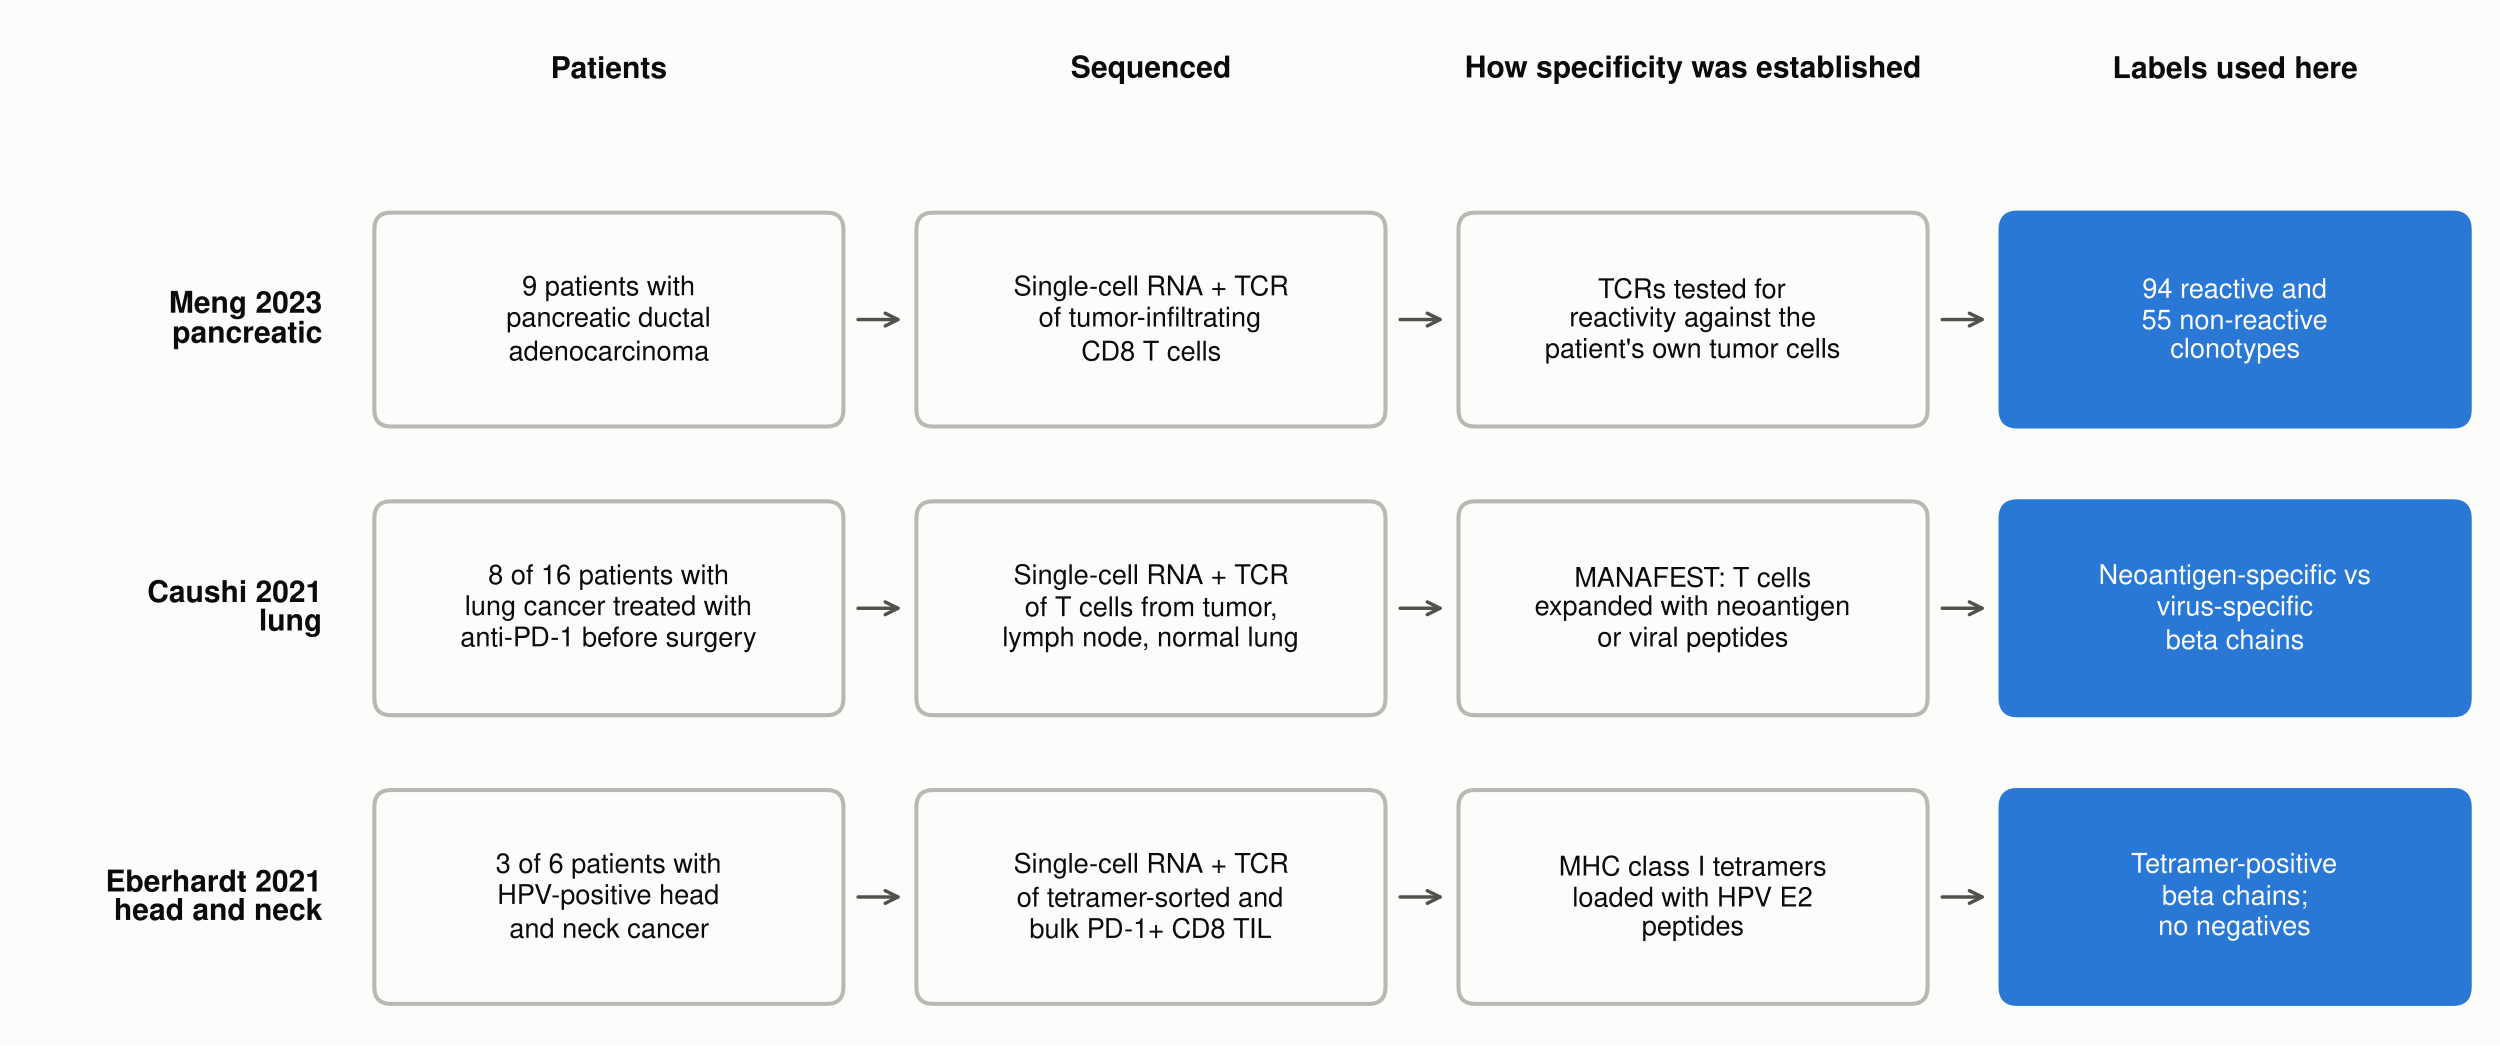
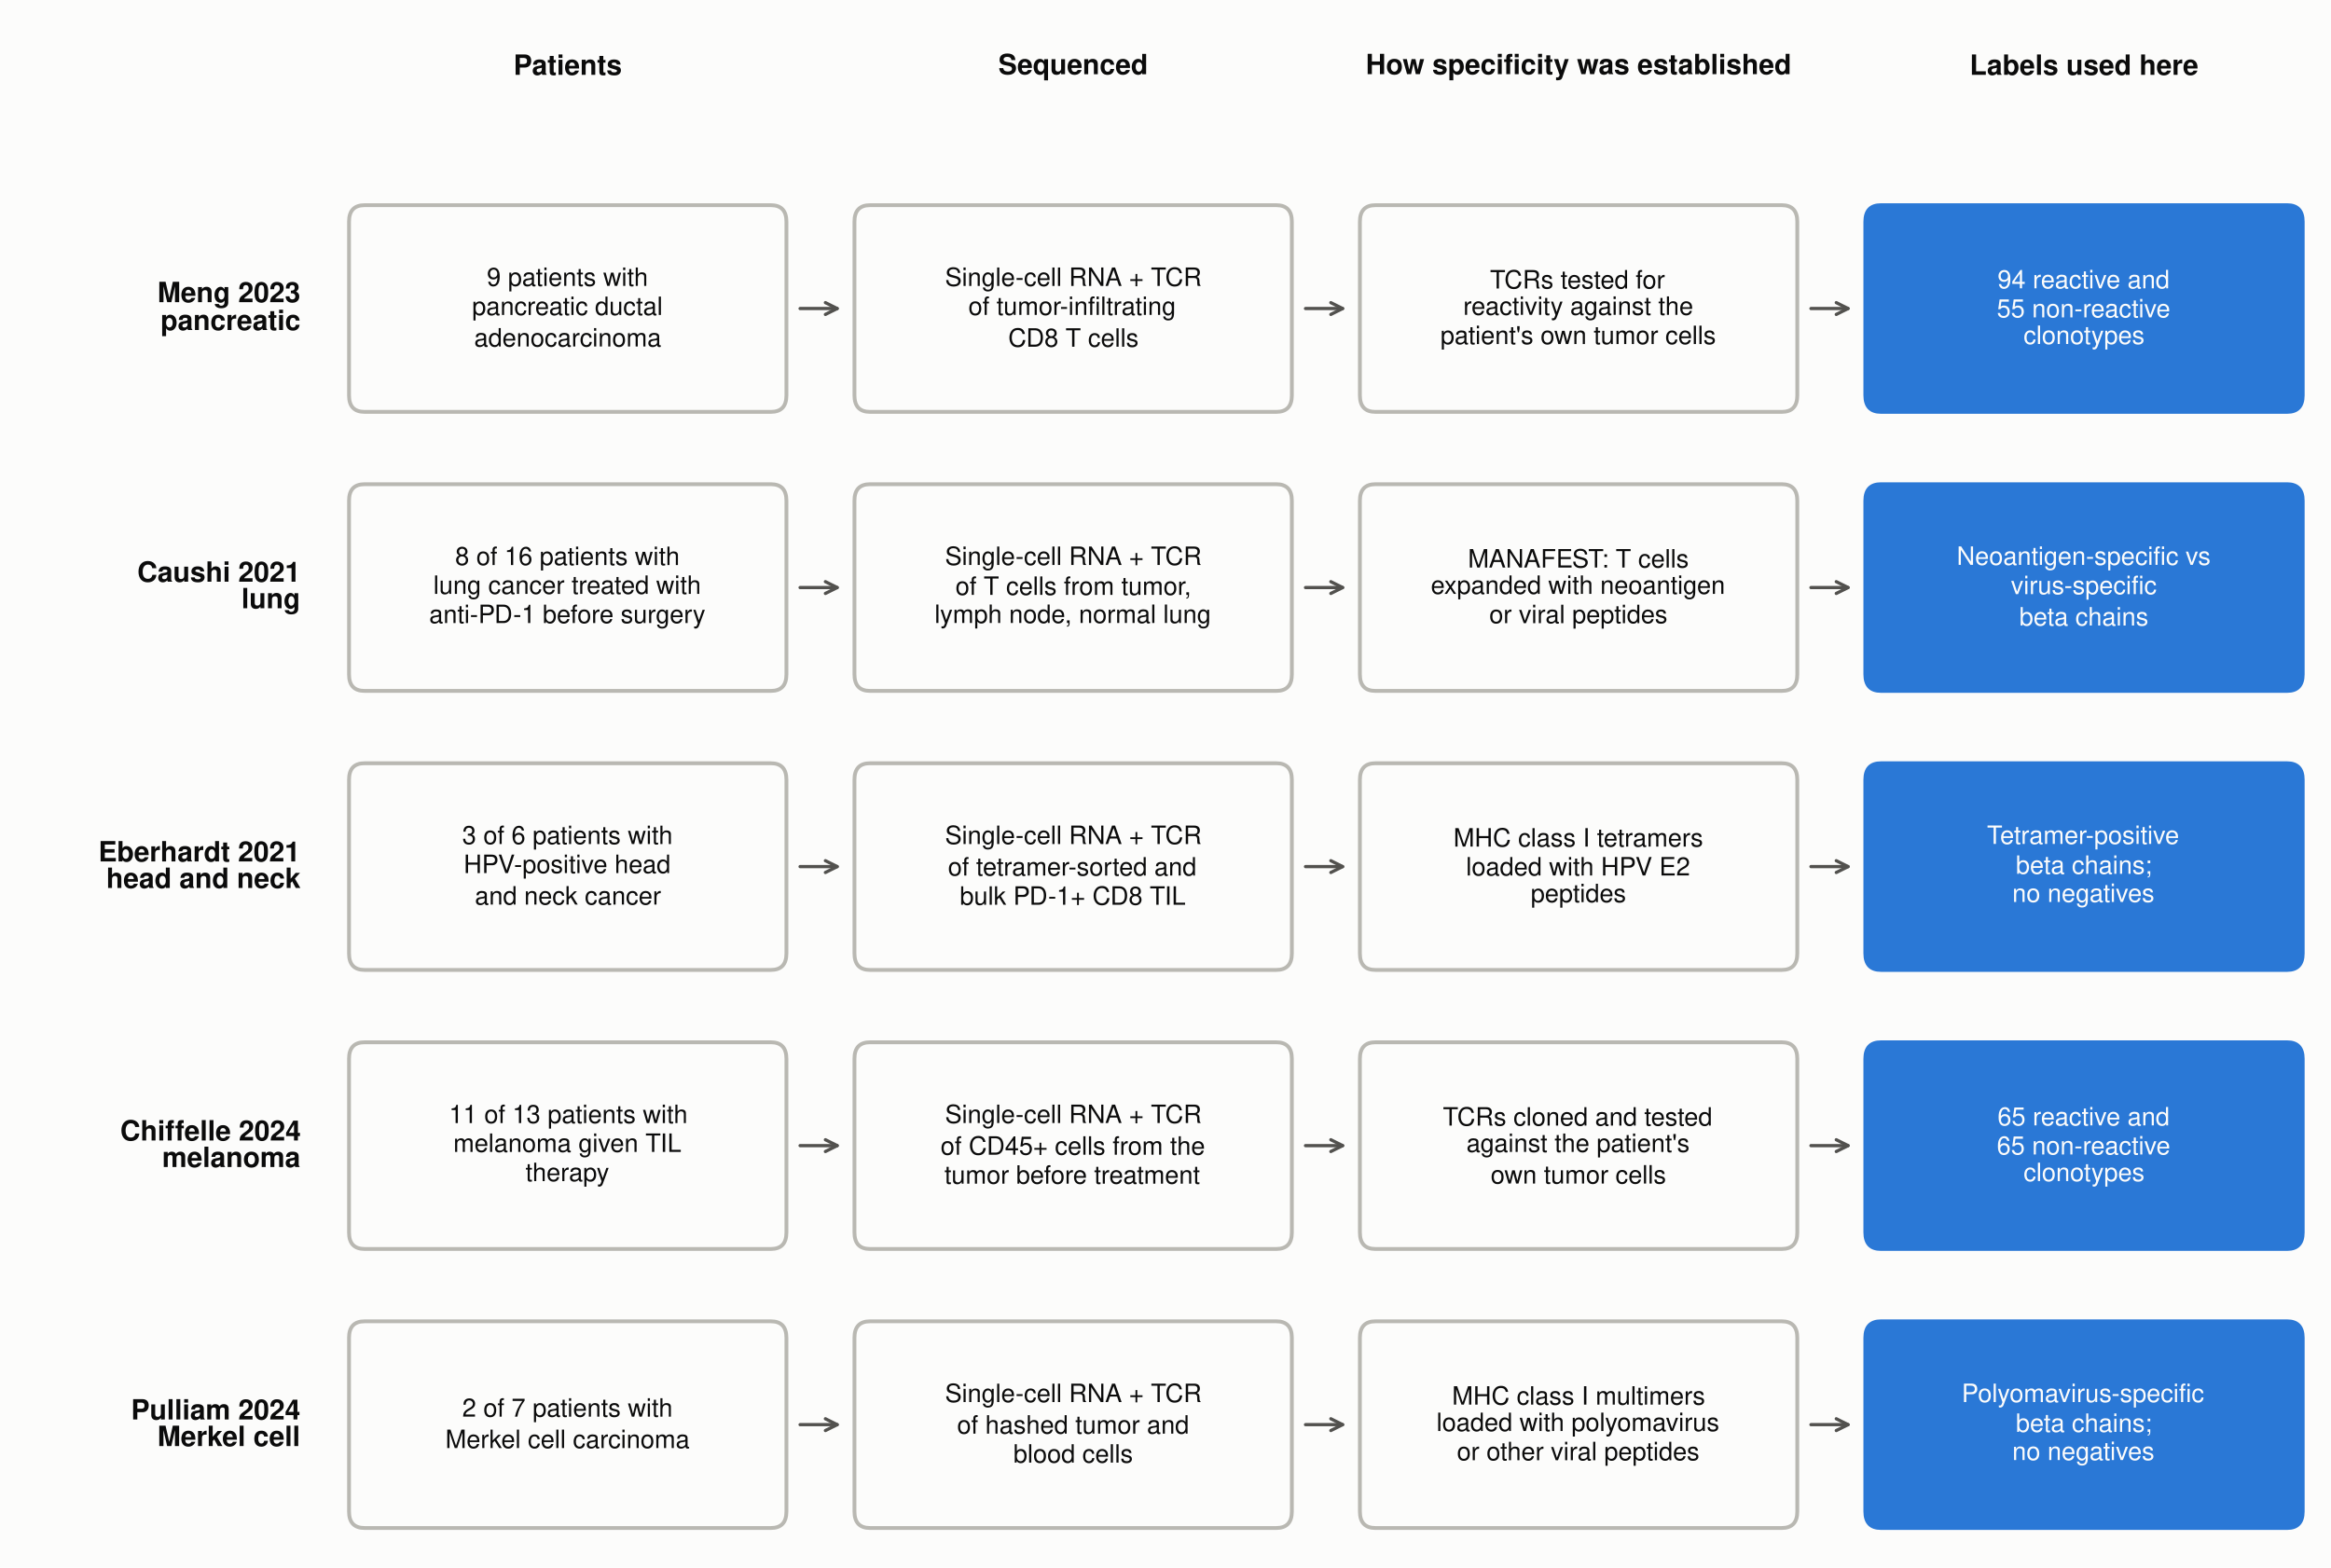
- <svg xmlns="http://www.w3.org/2000/svg" width="792pt" height="331.2pt" viewBox="0 0 792 331.2" version="1.1">
+ <svg xmlns="http://www.w3.org/2000/svg" width="792pt" height="532.8pt" viewBox="0 0 792 532.8" version="1.1">
  <defs>
    <style type="text/css">*{stroke-linejoin: round; stroke-linecap: butt}</style>
  </defs>
  <g id="figure_1">
    <g id="patch_1">
-       <path d="M 0 331.2  L 792 331.2  L 792 0  L 0 0  z " style="fill: #fcfcfb" />
+       <path d="M 0 532.8  L 792 532.8  L 792 0  L 0 0  z " style="fill: #fcfcfb" />
    </g>
    <g id="axes_1">
      <g id="patch_2">
-         <path d="M 123.872 135.113  L 261.918 135.113  Q 267.202 135.113 267.202 129.693  L 267.202 72.783  Q 267.202 67.363 261.918 67.363  L 123.872 67.363  Q 118.588 67.363 118.588 72.783  L 118.588 129.693  Q 118.588 135.113 123.872 135.113  z " clip-path="url(#p9fdfd53360)" style="fill: #fcfcfb; stroke: #b9b8b2; stroke-width: 1.3; stroke-linejoin: miter" />
+         <path d="M 123.872 139.968  L 261.918 139.968  Q 267.202 139.968 267.202 134.349  L 267.202 75.347  Q 267.202 69.728 261.918 69.728  L 123.872 69.728  Q 118.588 69.728 118.588 75.347  L 118.588 134.349  Q 118.588 139.968 123.872 139.968  z " clip-path="url(#p82cf8b8af8)" style="fill: #fcfcfb; stroke: #b9b8b2; stroke-width: 1.3; stroke-linejoin: miter" />
      </g>
      <g id="patch_3">
-         <path d="M 295.603 135.113  L 433.649 135.113  Q 438.933 135.113 438.933 129.693  L 438.933 72.783  Q 438.933 67.363 433.649 67.363  L 295.603 67.363  Q 290.319 67.363 290.319 72.783  L 290.319 129.693  Q 290.319 135.113 295.603 135.113  z " clip-path="url(#p9fdfd53360)" style="fill: #fcfcfb; stroke: #b9b8b2; stroke-width: 1.3; stroke-linejoin: miter" />
+         <path d="M 295.603 139.968  L 433.649 139.968  Q 438.933 139.968 438.933 134.349  L 438.933 75.347  Q 438.933 69.728 433.649 69.728  L 295.603 69.728  Q 290.319 69.728 290.319 75.347  L 290.319 134.349  Q 290.319 139.968 295.603 139.968  z " clip-path="url(#p82cf8b8af8)" style="fill: #fcfcfb; stroke: #b9b8b2; stroke-width: 1.3; stroke-linejoin: miter" />
      </g>
      <g id="patch_4">
-         <path d="M 467.334 135.113  L 605.38 135.113  Q 610.664 135.113 610.664 129.693  L 610.664 72.783  Q 610.664 67.363 605.38 67.363  L 467.334 67.363  Q 462.05 67.363 462.05 72.783  L 462.05 129.693  Q 462.05 135.113 467.334 135.113  z " clip-path="url(#p9fdfd53360)" style="fill: #fcfcfb; stroke: #b9b8b2; stroke-width: 1.3; stroke-linejoin: miter" />
+         <path d="M 467.334 139.968  L 605.38 139.968  Q 610.664 139.968 610.664 134.349  L 610.664 75.347  Q 610.664 69.728 605.38 69.728  L 467.334 69.728  Q 462.05 69.728 462.05 75.347  L 462.05 134.349  Q 462.05 139.968 467.334 139.968  z " clip-path="url(#p82cf8b8af8)" style="fill: #fcfcfb; stroke: #b9b8b2; stroke-width: 1.3; stroke-linejoin: miter" />
      </g>
      <g id="patch_5">
-         <path d="M 639.065 135.113  L 777.111 135.113  Q 782.395 135.113 782.395 129.693  L 782.395 72.783  Q 782.395 67.363 777.111 67.363  L 639.065 67.363  Q 633.781 67.363 633.781 72.783  L 633.781 129.693  Q 633.781 135.113 639.065 135.113  z " clip-path="url(#p9fdfd53360)" style="fill: #2a78d6; stroke: #2a78d6; stroke-width: 1.3; stroke-linejoin: miter" />
+         <path d="M 639.065 139.968  L 777.111 139.968  Q 782.395 139.968 782.395 134.349  L 782.395 75.347  Q 782.395 69.728 777.111 69.728  L 639.065 69.728  Q 633.781 69.728 633.781 75.347  L 633.781 134.349  Q 633.781 139.968 639.065 139.968  z " clip-path="url(#p82cf8b8af8)" style="fill: #2a78d6; stroke: #2a78d6; stroke-width: 1.3; stroke-linejoin: miter" />
      </g>
      <g id="patch_6">
-         <path d="M 123.872 226.575  L 261.918 226.575  Q 267.202 226.575 267.202 221.155  L 267.202 164.245  Q 267.202 158.825 261.918 158.825  L 123.872 158.825  Q 118.588 158.825 118.588 164.245  L 118.588 221.155  Q 118.588 226.575 123.872 226.575  z " clip-path="url(#p9fdfd53360)" style="fill: #fcfcfb; stroke: #b9b8b2; stroke-width: 1.3; stroke-linejoin: miter" />
+         <path d="M 123.872 234.792  L 261.918 234.792  Q 267.202 234.792 267.202 229.173  L 267.202 170.171  Q 267.202 164.552 261.918 164.552  L 123.872 164.552  Q 118.588 164.552 118.588 170.171  L 118.588 229.173  Q 118.588 234.792 123.872 234.792  z " clip-path="url(#p82cf8b8af8)" style="fill: #fcfcfb; stroke: #b9b8b2; stroke-width: 1.3; stroke-linejoin: miter" />
      </g>
      <g id="patch_7">
-         <path d="M 295.603 226.575  L 433.649 226.575  Q 438.933 226.575 438.933 221.155  L 438.933 164.245  Q 438.933 158.825 433.649 158.825  L 295.603 158.825  Q 290.319 158.825 290.319 164.245  L 290.319 221.155  Q 290.319 226.575 295.603 226.575  z " clip-path="url(#p9fdfd53360)" style="fill: #fcfcfb; stroke: #b9b8b2; stroke-width: 1.3; stroke-linejoin: miter" />
+         <path d="M 295.603 234.792  L 433.649 234.792  Q 438.933 234.792 438.933 229.173  L 438.933 170.171  Q 438.933 164.552 433.649 164.552  L 295.603 164.552  Q 290.319 164.552 290.319 170.171  L 290.319 229.173  Q 290.319 234.792 295.603 234.792  z " clip-path="url(#p82cf8b8af8)" style="fill: #fcfcfb; stroke: #b9b8b2; stroke-width: 1.3; stroke-linejoin: miter" />
      </g>
      <g id="patch_8">
-         <path d="M 467.334 226.575  L 605.38 226.575  Q 610.664 226.575 610.664 221.155  L 610.664 164.245  Q 610.664 158.825 605.38 158.825  L 467.334 158.825  Q 462.05 158.825 462.05 164.245  L 462.05 221.155  Q 462.05 226.575 467.334 226.575  z " clip-path="url(#p9fdfd53360)" style="fill: #fcfcfb; stroke: #b9b8b2; stroke-width: 1.3; stroke-linejoin: miter" />
+         <path d="M 467.334 234.792  L 605.38 234.792  Q 610.664 234.792 610.664 229.173  L 610.664 170.171  Q 610.664 164.552 605.38 164.552  L 467.334 164.552  Q 462.05 164.552 462.05 170.171  L 462.05 229.173  Q 462.05 234.792 467.334 234.792  z " clip-path="url(#p82cf8b8af8)" style="fill: #fcfcfb; stroke: #b9b8b2; stroke-width: 1.3; stroke-linejoin: miter" />
      </g>
      <g id="patch_9">
-         <path d="M 639.065 226.575  L 777.111 226.575  Q 782.395 226.575 782.395 221.155  L 782.395 164.245  Q 782.395 158.825 777.111 158.825  L 639.065 158.825  Q 633.781 158.825 633.781 164.245  L 633.781 221.155  Q 633.781 226.575 639.065 226.575  z " clip-path="url(#p9fdfd53360)" style="fill: #2a78d6; stroke: #2a78d6; stroke-width: 1.3; stroke-linejoin: miter" />
+         <path d="M 639.065 234.792  L 777.111 234.792  Q 782.395 234.792 782.395 229.173  L 782.395 170.171  Q 782.395 164.552 777.111 164.552  L 639.065 164.552  Q 633.781 164.552 633.781 170.171  L 633.781 229.173  Q 633.781 234.792 639.065 234.792  z " clip-path="url(#p82cf8b8af8)" style="fill: #2a78d6; stroke: #2a78d6; stroke-width: 1.3; stroke-linejoin: miter" />
      </g>
      <g id="patch_10">
-         <path d="M 123.872 318.037  L 261.918 318.037  Q 267.202 318.037 267.202 312.617  L 267.202 255.707  Q 267.202 250.287 261.918 250.287  L 123.872 250.287  Q 118.588 250.287 118.588 255.707  L 118.588 312.617  Q 118.588 318.037 123.872 318.037  z " clip-path="url(#p9fdfd53360)" style="fill: #fcfcfb; stroke: #b9b8b2; stroke-width: 1.3; stroke-linejoin: miter" />
+         <path d="M 123.872 329.616  L 261.918 329.616  Q 267.202 329.616 267.202 323.997  L 267.202 264.995  Q 267.202 259.376 261.918 259.376  L 123.872 259.376  Q 118.588 259.376 118.588 264.995  L 118.588 323.997  Q 118.588 329.616 123.872 329.616  z " clip-path="url(#p82cf8b8af8)" style="fill: #fcfcfb; stroke: #b9b8b2; stroke-width: 1.3; stroke-linejoin: miter" />
      </g>
      <g id="patch_11">
-         <path d="M 295.603 318.037  L 433.649 318.037  Q 438.933 318.037 438.933 312.617  L 438.933 255.707  Q 438.933 250.287 433.649 250.287  L 295.603 250.287  Q 290.319 250.287 290.319 255.707  L 290.319 312.617  Q 290.319 318.037 295.603 318.037  z " clip-path="url(#p9fdfd53360)" style="fill: #fcfcfb; stroke: #b9b8b2; stroke-width: 1.3; stroke-linejoin: miter" />
+         <path d="M 295.603 329.616  L 433.649 329.616  Q 438.933 329.616 438.933 323.997  L 438.933 264.995  Q 438.933 259.376 433.649 259.376  L 295.603 259.376  Q 290.319 259.376 290.319 264.995  L 290.319 323.997  Q 290.319 329.616 295.603 329.616  z " clip-path="url(#p82cf8b8af8)" style="fill: #fcfcfb; stroke: #b9b8b2; stroke-width: 1.3; stroke-linejoin: miter" />
      </g>
      <g id="patch_12">
-         <path d="M 467.334 318.037  L 605.38 318.037  Q 610.664 318.037 610.664 312.617  L 610.664 255.707  Q 610.664 250.287 605.38 250.287  L 467.334 250.287  Q 462.05 250.287 462.05 255.707  L 462.05 312.617  Q 462.05 318.037 467.334 318.037  z " clip-path="url(#p9fdfd53360)" style="fill: #fcfcfb; stroke: #b9b8b2; stroke-width: 1.3; stroke-linejoin: miter" />
+         <path d="M 467.334 329.616  L 605.38 329.616  Q 610.664 329.616 610.664 323.997  L 610.664 264.995  Q 610.664 259.376 605.38 259.376  L 467.334 259.376  Q 462.05 259.376 462.05 264.995  L 462.05 323.997  Q 462.05 329.616 467.334 329.616  z " clip-path="url(#p82cf8b8af8)" style="fill: #fcfcfb; stroke: #b9b8b2; stroke-width: 1.3; stroke-linejoin: miter" />
      </g>
      <g id="patch_13">
-         <path d="M 639.065 318.037  L 777.111 318.037  Q 782.395 318.037 782.395 312.617  L 782.395 255.707  Q 782.395 250.287 777.111 250.287  L 639.065 250.287  Q 633.781 250.287 633.781 255.707  L 633.781 312.617  Q 633.781 318.037 639.065 318.037  z " clip-path="url(#p9fdfd53360)" style="fill: #2a78d6; stroke: #2a78d6; stroke-width: 1.3; stroke-linejoin: miter" />
+         <path d="M 639.065 329.616  L 777.111 329.616  Q 782.395 329.616 782.395 323.997  L 782.395 264.995  Q 782.395 259.376 777.111 259.376  L 639.065 259.376  Q 633.781 259.376 633.781 264.995  L 633.781 323.997  Q 633.781 329.616 639.065 329.616  z " clip-path="url(#p82cf8b8af8)" style="fill: #2a78d6; stroke: #2a78d6; stroke-width: 1.3; stroke-linejoin: miter" />
+       </g>
+       <g id="patch_14">
+         <path d="M 123.872 424.44  L 261.918 424.44  Q 267.202 424.44 267.202 418.821  L 267.202 359.819  Q 267.202 354.2 261.918 354.2  L 123.872 354.2  Q 118.588 354.2 118.588 359.819  L 118.588 418.821  Q 118.588 424.44 123.872 424.44  z " clip-path="url(#p82cf8b8af8)" style="fill: #fcfcfb; stroke: #b9b8b2; stroke-width: 1.3; stroke-linejoin: miter" />
+       </g>
+       <g id="patch_15">
+         <path d="M 295.603 424.44  L 433.649 424.44  Q 438.933 424.44 438.933 418.821  L 438.933 359.819  Q 438.933 354.2 433.649 354.2  L 295.603 354.2  Q 290.319 354.2 290.319 359.819  L 290.319 418.821  Q 290.319 424.44 295.603 424.44  z " clip-path="url(#p82cf8b8af8)" style="fill: #fcfcfb; stroke: #b9b8b2; stroke-width: 1.3; stroke-linejoin: miter" />
+       </g>
+       <g id="patch_16">
+         <path d="M 467.334 424.44  L 605.38 424.44  Q 610.664 424.44 610.664 418.821  L 610.664 359.819  Q 610.664 354.2 605.38 354.2  L 467.334 354.2  Q 462.05 354.2 462.05 359.819  L 462.05 418.821  Q 462.05 424.44 467.334 424.44  z " clip-path="url(#p82cf8b8af8)" style="fill: #fcfcfb; stroke: #b9b8b2; stroke-width: 1.3; stroke-linejoin: miter" />
+       </g>
+       <g id="patch_17">
+         <path d="M 639.065 424.44  L 777.111 424.44  Q 782.395 424.44 782.395 418.821  L 782.395 359.819  Q 782.395 354.2 777.111 354.2  L 639.065 354.2  Q 633.781 354.2 633.781 359.819  L 633.781 418.821  Q 633.781 424.44 639.065 424.44  z " clip-path="url(#p82cf8b8af8)" style="fill: #2a78d6; stroke: #2a78d6; stroke-width: 1.3; stroke-linejoin: miter" />
+       </g>
+       <g id="patch_18">
+         <path d="M 123.872 519.264  L 261.918 519.264  Q 267.202 519.264 267.202 513.645  L 267.202 454.643  Q 267.202 449.024 261.918 449.024  L 123.872 449.024  Q 118.588 449.024 118.588 454.643  L 118.588 513.645  Q 118.588 519.264 123.872 519.264  z " clip-path="url(#p82cf8b8af8)" style="fill: #fcfcfb; stroke: #b9b8b2; stroke-width: 1.3; stroke-linejoin: miter" />
+       </g>
+       <g id="patch_19">
+         <path d="M 295.603 519.264  L 433.649 519.264  Q 438.933 519.264 438.933 513.645  L 438.933 454.643  Q 438.933 449.024 433.649 449.024  L 295.603 449.024  Q 290.319 449.024 290.319 454.643  L 290.319 513.645  Q 290.319 519.264 295.603 519.264  z " clip-path="url(#p82cf8b8af8)" style="fill: #fcfcfb; stroke: #b9b8b2; stroke-width: 1.3; stroke-linejoin: miter" />
+       </g>
+       <g id="patch_20">
+         <path d="M 467.334 519.264  L 605.38 519.264  Q 610.664 519.264 610.664 513.645  L 610.664 454.643  Q 610.664 449.024 605.38 449.024  L 467.334 449.024  Q 462.05 449.024 462.05 454.643  L 462.05 513.645  Q 462.05 519.264 467.334 519.264  z " clip-path="url(#p82cf8b8af8)" style="fill: #fcfcfb; stroke: #b9b8b2; stroke-width: 1.3; stroke-linejoin: miter" />
+       </g>
+       <g id="patch_21">
+         <path d="M 639.065 519.264  L 777.111 519.264  Q 782.395 519.264 782.395 513.645  L 782.395 454.643  Q 782.395 449.024 777.111 449.024  L 639.065 449.024  Q 633.781 449.024 633.781 454.643  L 633.781 513.645  Q 633.781 519.264 639.065 519.264  z " clip-path="url(#p82cf8b8af8)" style="fill: #2a78d6; stroke: #2a78d6; stroke-width: 1.3; stroke-linejoin: miter" />
      </g>
      <g id="text_1">
-         <text style="font-weight: 700; font-size: 9.5px; font-family: 'Helvetica', 'Arial', 'DejaVu Sans'; text-anchor: middle; fill: #0b0b0b" x="192.895" y="24.726" transform="rotate(-0 192.8951 24.72558)">Patients</text>
+         <text style="font-weight: 700; font-size: 9.5px; font-family: 'Helvetica', 'Arial', 'DejaVu Sans'; text-anchor: middle; fill: #0b0b0b" x="192.895" y="25.423" transform="rotate(-0 192.8951 25.42279)">Patients</text>
      </g>
      <g id="text_2">
-         <text style="font-weight: 700; font-size: 9.5px; font-family: 'Helvetica', 'Arial', 'DejaVu Sans'; text-anchor: middle; fill: #0b0b0b" x="364.626" y="24.531" transform="rotate(-0 364.6261 24.53076)">Sequenced</text>
+         <text style="font-weight: 700; font-size: 9.5px; font-family: 'Helvetica', 'Arial', 'DejaVu Sans'; text-anchor: middle; fill: #0b0b0b" x="364.626" y="25.228" transform="rotate(-0 364.6261 25.22797)">Sequenced</text>
      </g>
      <g id="text_3">
-         <text style="font-weight: 700; font-size: 9.5px; font-family: 'Helvetica', 'Arial', 'DejaVu Sans'; text-anchor: middle; fill: #0b0b0b" x="536.357" y="24.51" transform="rotate(-0 536.3571 24.50998)">How specificity was established</text>
+         <text style="font-weight: 700; font-size: 9.5px; font-family: 'Helvetica', 'Arial', 'DejaVu Sans'; text-anchor: middle; fill: #0b0b0b" x="536.357" y="25.207" transform="rotate(-0 536.3571 25.20719)">How specificity was established</text>
      </g>
      <g id="text_4">
-         <text style="font-weight: 700; font-size: 9.5px; font-family: 'Helvetica', 'Arial', 'DejaVu Sans'; text-anchor: middle; fill: #0b0b0b" x="708.088" y="24.726" transform="rotate(-0 708.088 24.72558)">Labels used here</text>
+         <text style="font-weight: 700; font-size: 9.5px; font-family: 'Helvetica', 'Arial', 'DejaVu Sans'; text-anchor: middle; fill: #0b0b0b" x="708.088" y="25.423" transform="rotate(-0 708.088 25.42279)">Labels used here</text>
      </g>
      <g id="text_5">
-         <text style="font-weight: 700; font-size: 9.5px; font-family: 'Helvetica', 'Arial', 'DejaVu Sans'; fill: #0b0b0b" transform="translate(53.50409 99.06623)">Meng 2023</text>
-         <text style="font-weight: 700; font-size: 9.5px; font-family: 'Helvetica', 'Arial', 'DejaVu Sans'; fill: #0b0b0b" transform="translate(54.55651 108.5434)">pancreatic</text>
+         <text style="font-weight: 700; font-size: 9.5px; font-family: 'Helvetica', 'Arial', 'DejaVu Sans'; fill: #0b0b0b" transform="translate(53.50409 102.6768)">Meng 2023</text>
+         <text style="font-weight: 700; font-size: 9.5px; font-family: 'Helvetica', 'Arial', 'DejaVu Sans'; fill: #0b0b0b" transform="translate(54.55651 112.154)">pancreatic</text>
      </g>
      <g id="text_6">
-         <text style="font-size: 8.6px; font-family: 'Helvetica', 'Arial', 'DejaVu Sans'; fill: #0b0b0b" transform="translate(165.4087 93.54681)">9 patients with</text>
-         <text style="font-size: 8.6px; font-family: 'Helvetica', 'Arial', 'DejaVu Sans'; fill: #0b0b0b" transform="translate(160.3891 103.436)">pancreatic ductal</text>
-         <text style="font-size: 8.6px; font-family: 'Helvetica', 'Arial', 'DejaVu Sans'; fill: #0b0b0b" transform="translate(161.1053 114.1394)">adenocarcinoma</text>
-       </g>
-       <g id="patch_14">
-         <path d="M 271.842 101.238  Q 278.76 101.238 284.449 101.238  " style="fill: none; stroke: #52514e; stroke-width: 1.1; stroke-linecap: round" />
-         <path d="M 280.449 99.238  L 284.449 101.238  L 280.449 103.238  " style="fill: none; stroke: #52514e; stroke-width: 1.1; stroke-linecap: round" />
+         <text style="font-size: 8.6px; font-family: 'Helvetica', 'Arial', 'DejaVu Sans'; fill: #0b0b0b" transform="translate(165.4087 97.15736)">9 patients with</text>
+         <text style="font-size: 8.6px; font-family: 'Helvetica', 'Arial', 'DejaVu Sans'; fill: #0b0b0b" transform="translate(160.3891 107.0465)">pancreatic ductal</text>
+         <text style="font-size: 8.6px; font-family: 'Helvetica', 'Arial', 'DejaVu Sans'; fill: #0b0b0b" transform="translate(161.1053 117.75)">adenocarcinoma</text>
+       </g>
+       <g id="patch_22">
+         <path d="M 271.842 104.848  Q 278.76 104.848 284.449 104.848  " style="fill: none; stroke: #52514e; stroke-width: 1.1; stroke-linecap: round" />
+         <path d="M 280.449 102.848  L 284.449 104.848  L 280.449 106.848  " style="fill: none; stroke: #52514e; stroke-width: 1.1; stroke-linecap: round" />
      </g>
      <g id="text_7">
-         <text style="font-size: 8.6px; font-family: 'Helvetica', 'Arial', 'DejaVu Sans'; fill: #0b0b0b" transform="translate(321.0886 93.56562)">Single-cell RNA + TCR</text>
-         <text style="font-size: 8.6px; font-family: 'Helvetica', 'Arial', 'DejaVu Sans'; fill: #0b0b0b" transform="translate(329.0214 103.4145)">of tumor-infiltrating</text>
-         <text style="font-size: 8.6px; font-family: 'Helvetica', 'Arial', 'DejaVu Sans'; fill: #0b0b0b" transform="translate(342.557 114.2093)">CD8 T cells</text>
-       </g>
-       <g id="patch_15">
-         <path d="M 443.573 101.238  Q 450.491 101.238 456.18 101.238  " style="fill: none; stroke: #52514e; stroke-width: 1.1; stroke-linecap: round" />
-         <path d="M 452.18 99.238  L 456.18 101.238  L 452.18 103.238  " style="fill: none; stroke: #52514e; stroke-width: 1.1; stroke-linecap: round" />
+         <text style="font-size: 8.6px; font-family: 'Helvetica', 'Arial', 'DejaVu Sans'; fill: #0b0b0b" transform="translate(321.0886 97.17618)">Single-cell RNA + TCR</text>
+         <text style="font-size: 8.6px; font-family: 'Helvetica', 'Arial', 'DejaVu Sans'; fill: #0b0b0b" transform="translate(329.0214 107.025)">of tumor-infiltrating</text>
+         <text style="font-size: 8.6px; font-family: 'Helvetica', 'Arial', 'DejaVu Sans'; fill: #0b0b0b" transform="translate(342.557 117.8199)">CD8 T cells</text>
+       </g>
+       <g id="patch_23">
+         <path d="M 443.573 104.848  Q 450.491 104.848 456.18 104.848  " style="fill: none; stroke: #52514e; stroke-width: 1.1; stroke-linecap: round" />
+         <path d="M 452.18 102.848  L 456.18 104.848  L 452.18 106.848  " style="fill: none; stroke: #52514e; stroke-width: 1.1; stroke-linecap: round" />
      </g>
      <g id="text_8">
-         <text style="font-size: 8.6px; font-family: 'Helvetica', 'Arial', 'DejaVu Sans'; fill: #0b0b0b" transform="translate(506.2503 94.431)">TCRs tested for</text>
-         <text style="font-size: 8.6px; font-family: 'Helvetica', 'Arial', 'DejaVu Sans'; fill: #0b0b0b" transform="translate(497.1619 103.3809)">reactivity against the</text>
-         <text style="font-size: 8.6px; font-family: 'Helvetica', 'Arial', 'DejaVu Sans'; fill: #0b0b0b" transform="translate(489.4125 113.3151)">patient's own tumor cells</text>
-       </g>
-       <g id="patch_16">
-         <path d="M 615.304 101.238  Q 622.222 101.238 627.911 101.238  " style="fill: none; stroke: #52514e; stroke-width: 1.1; stroke-linecap: round" />
-         <path d="M 623.911 99.238  L 627.911 101.238  L 623.911 103.238  " style="fill: none; stroke: #52514e; stroke-width: 1.1; stroke-linecap: round" />
+         <text style="font-size: 8.6px; font-family: 'Helvetica', 'Arial', 'DejaVu Sans'; fill: #0b0b0b" transform="translate(506.2503 98.04155)">TCRs tested for</text>
+         <text style="font-size: 8.6px; font-family: 'Helvetica', 'Arial', 'DejaVu Sans'; fill: #0b0b0b" transform="translate(497.1619 106.9914)">reactivity against the</text>
+         <text style="font-size: 8.6px; font-family: 'Helvetica', 'Arial', 'DejaVu Sans'; fill: #0b0b0b" transform="translate(489.4125 116.9256)">patient's own tumor cells</text>
+       </g>
+       <g id="patch_24">
+         <path d="M 615.304 104.848  Q 622.222 104.848 627.911 104.848  " style="fill: none; stroke: #52514e; stroke-width: 1.1; stroke-linecap: round" />
+         <path d="M 623.911 102.848  L 627.911 104.848  L 623.911 106.848  " style="fill: none; stroke: #52514e; stroke-width: 1.1; stroke-linecap: round" />
      </g>
      <g id="text_9">
-         <text style="font-size: 8.6px; font-family: 'Helvetica', 'Arial', 'DejaVu Sans'; fill: #fcfcfb" transform="translate(678.6875 94.35911)">94 reactive and</text>
-         <text style="font-size: 8.6px; font-family: 'Helvetica', 'Arial', 'DejaVu Sans'; fill: #fcfcfb" transform="translate(678.4503 104.2402)">55 non-reactive</text>
-         <text style="font-size: 8.6px; font-family: 'Helvetica', 'Arial', 'DejaVu Sans'; fill: #fcfcfb" transform="translate(687.532 113.2895)">clonotypes</text>
+         <text style="font-size: 8.6px; font-family: 'Helvetica', 'Arial', 'DejaVu Sans'; fill: #fcfcfb" transform="translate(678.6875 97.96966)">94 reactive and</text>
+         <text style="font-size: 8.6px; font-family: 'Helvetica', 'Arial', 'DejaVu Sans'; fill: #fcfcfb" transform="translate(678.4503 107.8508)">55 non-reactive</text>
+         <text style="font-size: 8.6px; font-family: 'Helvetica', 'Arial', 'DejaVu Sans'; fill: #fcfcfb" transform="translate(687.532 116.9001)">clonotypes</text>
      </g>
      <g id="text_10">
-         <text style="font-weight: 700; font-size: 9.5px; font-family: 'Helvetica', 'Arial', 'DejaVu Sans'; fill: #0b0b0b" transform="translate(46.6344 190.7167)">Caushi 2021</text>
-         <text style="font-weight: 700; font-size: 9.5px; font-family: 'Helvetica', 'Arial', 'DejaVu Sans'; fill: #0b0b0b" transform="translate(82.02933 199.739)">lung</text>
+         <text style="font-weight: 700; font-size: 9.5px; font-family: 'Helvetica', 'Arial', 'DejaVu Sans'; fill: #0b0b0b" transform="translate(46.6344 197.6888)">Caushi 2021</text>
+         <text style="font-weight: 700; font-size: 9.5px; font-family: 'Helvetica', 'Arial', 'DejaVu Sans'; fill: #0b0b0b" transform="translate(82.02933 206.7111)">lung</text>
      </g>
      <g id="text_11">
-         <text style="font-size: 8.6px; font-family: 'Helvetica', 'Arial', 'DejaVu Sans'; fill: #0b0b0b" transform="translate(154.6513 185.0428)">8 of 16 patients with</text>
-         <text style="font-size: 8.6px; font-family: 'Helvetica', 'Arial', 'DejaVu Sans'; fill: #0b0b0b" transform="translate(147.2445 194.8432)">lung cancer treated with</text>
-         <text style="font-size: 8.6px; font-family: 'Helvetica', 'Arial', 'DejaVu Sans'; fill: #0b0b0b" transform="translate(145.8168 204.766)">anti-PD-1 before surgery</text>
-       </g>
-       <g id="patch_17">
-         <path d="M 271.842 192.7  Q 278.76 192.7 284.449 192.7  " style="fill: none; stroke: #52514e; stroke-width: 1.1; stroke-linecap: round" />
-         <path d="M 280.449 190.7  L 284.449 192.7  L 280.449 194.7  " style="fill: none; stroke: #52514e; stroke-width: 1.1; stroke-linecap: round" />
+         <text style="font-size: 8.6px; font-family: 'Helvetica', 'Arial', 'DejaVu Sans'; fill: #0b0b0b" transform="translate(154.6513 192.0149)">8 of 16 patients with</text>
+         <text style="font-size: 8.6px; font-family: 'Helvetica', 'Arial', 'DejaVu Sans'; fill: #0b0b0b" transform="translate(147.2445 201.8153)">lung cancer treated with</text>
+         <text style="font-size: 8.6px; font-family: 'Helvetica', 'Arial', 'DejaVu Sans'; fill: #0b0b0b" transform="translate(145.8168 211.7381)">anti-PD-1 before surgery</text>
+       </g>
+       <g id="patch_25">
+         <path d="M 271.842 199.672  Q 278.76 199.672 284.449 199.672  " style="fill: none; stroke: #52514e; stroke-width: 1.1; stroke-linecap: round" />
+         <path d="M 280.449 197.672  L 284.449 199.672  L 280.449 201.672  " style="fill: none; stroke: #52514e; stroke-width: 1.1; stroke-linecap: round" />
      </g>
      <g id="text_12">
-         <text style="font-size: 8.6px; font-family: 'Helvetica', 'Arial', 'DejaVu Sans'; fill: #0b0b0b" transform="translate(321.0886 185.028)">Single-cell RNA + TCR</text>
-         <text style="font-size: 8.6px; font-family: 'Helvetica', 'Arial', 'DejaVu Sans'; fill: #0b0b0b" transform="translate(324.6347 195.1899)">of T cells from tumor,</text>
-         <text style="font-size: 8.6px; font-family: 'Helvetica', 'Arial', 'DejaVu Sans'; fill: #0b0b0b" transform="translate(317.5417 204.7324)">lymph node, normal lung</text>
-       </g>
-       <g id="patch_18">
-         <path d="M 443.573 192.7  Q 450.491 192.7 456.18 192.7  " style="fill: none; stroke: #52514e; stroke-width: 1.1; stroke-linecap: round" />
-         <path d="M 452.18 190.7  L 456.18 192.7  L 452.18 194.7  " style="fill: none; stroke: #52514e; stroke-width: 1.1; stroke-linecap: round" />
+         <text style="font-size: 8.6px; font-family: 'Helvetica', 'Arial', 'DejaVu Sans'; fill: #0b0b0b" transform="translate(321.0886 192.0001)">Single-cell RNA + TCR</text>
+         <text style="font-size: 8.6px; font-family: 'Helvetica', 'Arial', 'DejaVu Sans'; fill: #0b0b0b" transform="translate(324.6347 202.162)">of T cells from tumor,</text>
+         <text style="font-size: 8.6px; font-family: 'Helvetica', 'Arial', 'DejaVu Sans'; fill: #0b0b0b" transform="translate(317.5417 211.7045)">lymph node, normal lung</text>
+       </g>
+       <g id="patch_26">
+         <path d="M 443.573 199.672  Q 450.491 199.672 456.18 199.672  " style="fill: none; stroke: #52514e; stroke-width: 1.1; stroke-linecap: round" />
+         <path d="M 452.18 197.672  L 456.18 199.672  L 452.18 201.672  " style="fill: none; stroke: #52514e; stroke-width: 1.1; stroke-linecap: round" />
      </g>
      <g id="text_13">
-         <text style="font-size: 8.6px; font-family: 'Helvetica', 'Arial', 'DejaVu Sans'; fill: #0b0b0b" transform="translate(498.7589 185.8893)">MANAFEST: T cells</text>
-         <text style="font-size: 8.6px; font-family: 'Helvetica', 'Arial', 'DejaVu Sans'; fill: #0b0b0b" transform="translate(486.1532 194.8432)">expanded with neoantigen</text>
-         <text style="font-size: 8.6px; font-family: 'Helvetica', 'Arial', 'DejaVu Sans'; fill: #0b0b0b" transform="translate(506.0051 204.7875)">or viral peptides</text>
-       </g>
-       <g id="patch_19">
-         <path d="M 615.304 192.7  Q 622.222 192.7 627.911 192.7  " style="fill: none; stroke: #52514e; stroke-width: 1.1; stroke-linecap: round" />
-         <path d="M 623.911 190.7  L 627.911 192.7  L 623.911 194.7  " style="fill: none; stroke: #52514e; stroke-width: 1.1; stroke-linecap: round" />
+         <text style="font-size: 8.6px; font-family: 'Helvetica', 'Arial', 'DejaVu Sans'; fill: #0b0b0b" transform="translate(498.7589 192.8614)">MANAFEST: T cells</text>
+         <text style="font-size: 8.6px; font-family: 'Helvetica', 'Arial', 'DejaVu Sans'; fill: #0b0b0b" transform="translate(486.1532 201.8153)">expanded with neoantigen</text>
+         <text style="font-size: 8.6px; font-family: 'Helvetica', 'Arial', 'DejaVu Sans'; fill: #0b0b0b" transform="translate(506.0051 211.7596)">or viral peptides</text>
+       </g>
+       <g id="patch_27">
+         <path d="M 615.304 199.672  Q 622.222 199.672 627.911 199.672  " style="fill: none; stroke: #52514e; stroke-width: 1.1; stroke-linecap: round" />
+         <path d="M 623.911 197.672  L 627.911 199.672  L 623.911 201.672  " style="fill: none; stroke: #52514e; stroke-width: 1.1; stroke-linecap: round" />
      </g>
      <g id="text_14">
-         <text style="font-size: 8.6px; font-family: 'Helvetica', 'Arial', 'DejaVu Sans'; fill: #fcfcfb" transform="translate(664.83 184.9877)">Neoantigen-specific vs</text>
-         <text style="font-size: 8.6px; font-family: 'Helvetica', 'Arial', 'DejaVu Sans'; fill: #fcfcfb" transform="translate(683.2401 194.9319)">virus-specific</text>
-         <text style="font-size: 8.6px; font-family: 'Helvetica', 'Arial', 'DejaVu Sans'; fill: #fcfcfb" transform="translate(686.0962 205.5978)">beta chains</text>
+         <text style="font-size: 8.6px; font-family: 'Helvetica', 'Arial', 'DejaVu Sans'; fill: #fcfcfb" transform="translate(664.83 191.9598)">Neoantigen-specific vs</text>
+         <text style="font-size: 8.6px; font-family: 'Helvetica', 'Arial', 'DejaVu Sans'; fill: #fcfcfb" transform="translate(683.2401 201.904)">virus-specific</text>
+         <text style="font-size: 8.6px; font-family: 'Helvetica', 'Arial', 'DejaVu Sans'; fill: #fcfcfb" transform="translate(686.0962 212.5699)">beta chains</text>
      </g>
      <g id="text_15">
-         <text style="font-weight: 700; font-size: 9.5px; font-family: 'Helvetica', 'Arial', 'DejaVu Sans'; fill: #0b0b0b" transform="translate(33.43682 282.4066)">Eberhardt 2021</text>
-         <text style="font-weight: 700; font-size: 9.5px; font-family: 'Helvetica', 'Arial', 'DejaVu Sans'; fill: #0b0b0b" transform="translate(36.08792 291.4288)">head and neck</text>
+         <text style="font-weight: 700; font-size: 9.5px; font-family: 'Helvetica', 'Arial', 'DejaVu Sans'; fill: #0b0b0b" transform="translate(33.43682 292.7402)">Eberhardt 2021</text>
+         <text style="font-weight: 700; font-size: 9.5px; font-family: 'Helvetica', 'Arial', 'DejaVu Sans'; fill: #0b0b0b" transform="translate(36.08792 301.7625)">head and neck</text>
      </g>
      <g id="text_16">
-         <text style="font-size: 8.6px; font-family: 'Helvetica', 'Arial', 'DejaVu Sans'; fill: #0b0b0b" transform="translate(157.0425 276.5051)">3 of 6 patients with</text>
-         <text style="font-size: 8.6px; font-family: 'Helvetica', 'Arial', 'DejaVu Sans'; fill: #0b0b0b" transform="translate(157.5182 286.3607)">HPV-positive head</text>
-         <text style="font-size: 8.6px; font-family: 'Helvetica', 'Arial', 'DejaVu Sans'; fill: #0b0b0b" transform="translate(161.3445 297.0662)">and neck cancer</text>
-       </g>
-       <g id="patch_20">
-         <path d="M 271.842 284.162  Q 278.76 284.162 284.449 284.162  " style="fill: none; stroke: #52514e; stroke-width: 1.1; stroke-linecap: round" />
-         <path d="M 280.449 282.162  L 284.449 284.162  L 280.449 286.162  " style="fill: none; stroke: #52514e; stroke-width: 1.1; stroke-linecap: round" />
+         <text style="font-size: 8.6px; font-family: 'Helvetica', 'Arial', 'DejaVu Sans'; fill: #0b0b0b" transform="translate(157.0425 286.8388)">3 of 6 patients with</text>
+         <text style="font-size: 8.6px; font-family: 'Helvetica', 'Arial', 'DejaVu Sans'; fill: #0b0b0b" transform="translate(157.5182 296.6943)">HPV-positive head</text>
+         <text style="font-size: 8.6px; font-family: 'Helvetica', 'Arial', 'DejaVu Sans'; fill: #0b0b0b" transform="translate(161.3445 307.3998)">and neck cancer</text>
+       </g>
+       <g id="patch_28">
+         <path d="M 271.842 294.496  Q 278.76 294.496 284.449 294.496  " style="fill: none; stroke: #52514e; stroke-width: 1.1; stroke-linecap: round" />
+         <path d="M 280.449 292.496  L 284.449 294.496  L 280.449 296.496  " style="fill: none; stroke: #52514e; stroke-width: 1.1; stroke-linecap: round" />
      </g>
      <g id="text_17">
-         <text style="font-size: 8.6px; font-family: 'Helvetica', 'Arial', 'DejaVu Sans'; fill: #0b0b0b" transform="translate(321.0886 276.4904)">Single-cell RNA + TCR</text>
-         <text style="font-size: 8.6px; font-family: 'Helvetica', 'Arial', 'DejaVu Sans'; fill: #0b0b0b" transform="translate(322.0876 287.2046)">of tetramer-sorted and</text>
-         <text style="font-size: 8.6px; font-family: 'Helvetica', 'Arial', 'DejaVu Sans'; fill: #0b0b0b" transform="translate(326.1075 297.134)">bulk PD-1+ CD8 TIL</text>
-       </g>
-       <g id="patch_21">
-         <path d="M 443.573 284.162  Q 450.491 284.162 456.18 284.162  " style="fill: none; stroke: #52514e; stroke-width: 1.1; stroke-linecap: round" />
-         <path d="M 452.18 282.162  L 456.18 284.162  L 452.18 286.162  " style="fill: none; stroke: #52514e; stroke-width: 1.1; stroke-linecap: round" />
+         <text style="font-size: 8.6px; font-family: 'Helvetica', 'Arial', 'DejaVu Sans'; fill: #0b0b0b" transform="translate(321.0886 286.824)">Single-cell RNA + TCR</text>
+         <text style="font-size: 8.6px; font-family: 'Helvetica', 'Arial', 'DejaVu Sans'; fill: #0b0b0b" transform="translate(322.0876 297.5382)">of tetramer-sorted and</text>
+         <text style="font-size: 8.6px; font-family: 'Helvetica', 'Arial', 'DejaVu Sans'; fill: #0b0b0b" transform="translate(326.1075 307.4677)">bulk PD-1+ CD8 TIL</text>
+       </g>
+       <g id="patch_29">
+         <path d="M 443.573 294.496  Q 450.491 294.496 456.18 294.496  " style="fill: none; stroke: #52514e; stroke-width: 1.1; stroke-linecap: round" />
+         <path d="M 452.18 292.496  L 456.18 294.496  L 452.18 296.496  " style="fill: none; stroke: #52514e; stroke-width: 1.1; stroke-linecap: round" />
      </g>
      <g id="text_18">
-         <text style="font-size: 8.6px; font-family: 'Helvetica', 'Arial', 'DejaVu Sans'; fill: #0b0b0b" transform="translate(493.8314 277.3557)">MHC class I tetramers</text>
-         <text style="font-size: 8.6px; font-family: 'Helvetica', 'Arial', 'DejaVu Sans'; fill: #0b0b0b" transform="translate(498.1139 287.175)">loaded with HPV E2</text>
-         <text style="font-size: 8.6px; font-family: 'Helvetica', 'Arial', 'DejaVu Sans'; fill: #0b0b0b" transform="translate(520.101 296.2499)">peptides</text>
-       </g>
-       <g id="patch_22">
-         <path d="M 615.304 284.162  Q 622.222 284.162 627.911 284.162  " style="fill: none; stroke: #52514e; stroke-width: 1.1; stroke-linecap: round" />
-         <path d="M 623.911 282.162  L 627.911 284.162  L 623.911 286.162  " style="fill: none; stroke: #52514e; stroke-width: 1.1; stroke-linecap: round" />
+         <text style="font-size: 8.6px; font-family: 'Helvetica', 'Arial', 'DejaVu Sans'; fill: #0b0b0b" transform="translate(493.8314 287.6894)">MHC class I tetramers</text>
+         <text style="font-size: 8.6px; font-family: 'Helvetica', 'Arial', 'DejaVu Sans'; fill: #0b0b0b" transform="translate(498.1139 297.5087)">loaded with HPV E2</text>
+         <text style="font-size: 8.6px; font-family: 'Helvetica', 'Arial', 'DejaVu Sans'; fill: #0b0b0b" transform="translate(520.101 306.5835)">peptides</text>
+       </g>
+       <g id="patch_30">
+         <path d="M 615.304 294.496  Q 622.222 294.496 627.911 294.496  " style="fill: none; stroke: #52514e; stroke-width: 1.1; stroke-linecap: round" />
+         <path d="M 623.911 292.496  L 627.911 294.496  L 623.911 296.496  " style="fill: none; stroke: #52514e; stroke-width: 1.1; stroke-linecap: round" />
      </g>
      <g id="text_19">
-         <text style="font-size: 8.6px; font-family: 'Helvetica', 'Arial', 'DejaVu Sans'; fill: #fcfcfb" transform="translate(675.1138 276.4615)">Tetramer-positive</text>
-         <text style="font-size: 8.6px; font-family: 'Helvetica', 'Arial', 'DejaVu Sans'; fill: #fcfcfb" transform="translate(684.9016 286.6187)">beta chains;</text>
-         <text style="font-size: 8.6px; font-family: 'Helvetica', 'Arial', 'DejaVu Sans'; fill: #fcfcfb" transform="translate(683.705 296.1847)">no negatives</text>
+         <text style="font-size: 8.6px; font-family: 'Helvetica', 'Arial', 'DejaVu Sans'; fill: #fcfcfb" transform="translate(675.1138 286.7951)">Tetramer-positive</text>
+         <text style="font-size: 8.6px; font-family: 'Helvetica', 'Arial', 'DejaVu Sans'; fill: #fcfcfb" transform="translate(684.9016 296.9523)">beta chains;</text>
+         <text style="font-size: 8.6px; font-family: 'Helvetica', 'Arial', 'DejaVu Sans'; fill: #fcfcfb" transform="translate(683.705 306.5183)">no negatives</text>
+       </g>
+       <g id="text_20">
+         <text style="font-weight: 700; font-size: 9.5px; font-family: 'Helvetica', 'Arial', 'DejaVu Sans'; fill: #0b0b0b" transform="translate(40.83198 387.5642)">Chiffelle 2024</text>
+         <text style="font-weight: 700; font-size: 9.5px; font-family: 'Helvetica', 'Arial', 'DejaVu Sans'; fill: #0b0b0b" transform="translate(55.08792 396.5864)">melanoma</text>
+       </g>
+       <g id="text_21">
+         <text style="font-size: 8.6px; font-family: 'Helvetica', 'Arial', 'DejaVu Sans'; fill: #0b0b0b" transform="translate(152.5772 381.6627)">11 of 13 patients with</text>
+         <text style="font-size: 8.6px; font-family: 'Helvetica', 'Arial', 'DejaVu Sans'; fill: #0b0b0b" transform="translate(154.015 391.4531)">melanoma given TIL</text>
+         <text style="font-size: 8.6px; font-family: 'Helvetica', 'Arial', 'DejaVu Sans'; fill: #0b0b0b" transform="translate(178.5539 401.3819)">therapy</text>
+       </g>
+       <g id="patch_31">
+         <path d="M 271.842 389.32  Q 278.76 389.32 284.449 389.32  " style="fill: none; stroke: #52514e; stroke-width: 1.1; stroke-linecap: round" />
+         <path d="M 280.449 387.32  L 284.449 389.32  L 280.449 391.32  " style="fill: none; stroke: #52514e; stroke-width: 1.1; stroke-linecap: round" />
+       </g>
+       <g id="text_22">
+         <text style="font-size: 8.6px; font-family: 'Helvetica', 'Arial', 'DejaVu Sans'; fill: #0b0b0b" transform="translate(321.0886 381.6479)">Single-cell RNA + TCR</text>
+         <text style="font-size: 8.6px; font-family: 'Helvetica', 'Arial', 'DejaVu Sans'; fill: #0b0b0b" transform="translate(319.5789 392.4025)">of CD45+ cells from the</text>
+         <text style="font-size: 8.6px; font-family: 'Helvetica', 'Arial', 'DejaVu Sans'; fill: #0b0b0b" transform="translate(320.8931 402.2553)">tumor before treatment</text>
+       </g>
+       <g id="patch_32">
+         <path d="M 443.573 389.32  Q 450.491 389.32 456.18 389.32  " style="fill: none; stroke: #52514e; stroke-width: 1.1; stroke-linecap: round" />
+         <path d="M 452.18 387.32  L 456.18 389.32  L 452.18 391.32  " style="fill: none; stroke: #52514e; stroke-width: 1.1; stroke-linecap: round" />
+       </g>
+       <g id="text_23">
+         <text style="font-size: 8.6px; font-family: 'Helvetica', 'Arial', 'DejaVu Sans'; fill: #0b0b0b" transform="translate(490.2295 382.5133)">TCRs cloned and tested</text>
+         <text style="font-size: 8.6px; font-family: 'Helvetica', 'Arial', 'DejaVu Sans'; fill: #0b0b0b" transform="translate(498.2456 391.4632)">against the patient's</text>
+         <text style="font-size: 8.6px; font-family: 'Helvetica', 'Arial', 'DejaVu Sans'; fill: #0b0b0b" transform="translate(506.4875 402.2076)">own tumor cells</text>
+       </g>
+       <g id="patch_33">
+         <path d="M 615.304 389.32  Q 622.222 389.32 627.911 389.32  " style="fill: none; stroke: #52514e; stroke-width: 1.1; stroke-linecap: round" />
+         <path d="M 623.911 387.32  L 627.911 389.32  L 623.911 391.32  " style="fill: none; stroke: #52514e; stroke-width: 1.1; stroke-linecap: round" />
+       </g>
+       <g id="text_24">
+         <text style="font-size: 8.6px; font-family: 'Helvetica', 'Arial', 'DejaVu Sans'; fill: #fcfcfb" transform="translate(678.6875 382.4454)">65 reactive and</text>
+         <text style="font-size: 8.6px; font-family: 'Helvetica', 'Arial', 'DejaVu Sans'; fill: #fcfcfb" transform="translate(678.4503 392.3225)">65 non-reactive</text>
+         <text style="font-size: 8.6px; font-family: 'Helvetica', 'Arial', 'DejaVu Sans'; fill: #fcfcfb" transform="translate(687.532 401.3718)">clonotypes</text>
+       </g>
+       <g id="text_25">
+         <text style="font-weight: 700; font-size: 9.5px; font-family: 'Helvetica', 'Arial', 'DejaVu Sans'; fill: #0b0b0b" transform="translate(44.51769 482.3881)">Pulliam 2024</text>
+         <text style="font-weight: 700; font-size: 9.5px; font-family: 'Helvetica', 'Arial', 'DejaVu Sans'; fill: #0b0b0b" transform="translate(53.4937 491.4103)">Merkel cell</text>
+       </g>
+       <g id="text_26">
+         <text style="font-size: 8.6px; font-family: 'Helvetica', 'Arial', 'DejaVu Sans'; fill: #0b0b0b" transform="translate(157.0425 481.4312)">2 of 7 patients with</text>
+         <text style="font-size: 8.6px; font-family: 'Helvetica', 'Arial', 'DejaVu Sans'; fill: #0b0b0b" transform="translate(151.3188 492.091)">Merkel cell carcinoma</text>
+       </g>
+       <g id="patch_34">
+         <path d="M 271.842 484.144  Q 278.76 484.144 284.449 484.144  " style="fill: none; stroke: #52514e; stroke-width: 1.1; stroke-linecap: round" />
+         <path d="M 280.449 482.144  L 284.449 484.144  L 280.449 486.144  " style="fill: none; stroke: #52514e; stroke-width: 1.1; stroke-linecap: round" />
+       </g>
+       <g id="text_27">
+         <text style="font-size: 8.6px; font-family: 'Helvetica', 'Arial', 'DejaVu Sans'; fill: #0b0b0b" transform="translate(321.0886 476.4718)">Single-cell RNA + TCR</text>
+         <text style="font-size: 8.6px; font-family: 'Helvetica', 'Arial', 'DejaVu Sans'; fill: #0b0b0b" transform="translate(325.1863 487.1861)">of hashed tumor and</text>
+         <text style="font-size: 8.6px; font-family: 'Helvetica', 'Arial', 'DejaVu Sans'; fill: #0b0b0b" transform="translate(344.3092 497.0416)">blood cells</text>
+       </g>
+       <g id="patch_35">
+         <path d="M 443.573 484.144  Q 450.491 484.144 456.18 484.144  " style="fill: none; stroke: #52514e; stroke-width: 1.1; stroke-linecap: round" />
+         <path d="M 452.18 482.144  L 456.18 484.144  L 452.18 486.144  " style="fill: none; stroke: #52514e; stroke-width: 1.1; stroke-linecap: round" />
+       </g>
+       <g id="text_28">
+         <text style="font-size: 8.6px; font-family: 'Helvetica', 'Arial', 'DejaVu Sans'; fill: #0b0b0b" transform="translate(493.3564 477.3372)">MHC class I multimers</text>
+         <text style="font-size: 8.6px; font-family: 'Helvetica', 'Arial', 'DejaVu Sans'; fill: #0b0b0b" transform="translate(488.0795 486.3166)">loaded with polyomavirus</text>
+         <text style="font-size: 8.6px; font-family: 'Helvetica', 'Arial', 'DejaVu Sans'; fill: #0b0b0b" transform="translate(495.0105 496.2313)">or other viral peptides</text>
+       </g>
+       <g id="patch_36">
+         <path d="M 615.304 484.144  Q 622.222 484.144 627.911 484.144  " style="fill: none; stroke: #52514e; stroke-width: 1.1; stroke-linecap: round" />
+         <path d="M 623.911 482.144  L 627.911 484.144  L 623.911 486.144  " style="fill: none; stroke: #52514e; stroke-width: 1.1; stroke-linecap: round" />
+       </g>
+       <g id="text_29">
+         <text style="font-size: 8.6px; font-family: 'Helvetica', 'Arial', 'DejaVu Sans'; fill: #fcfcfb" transform="translate(666.5111 476.4611)">Polyomavirus-specific</text>
+         <text style="font-size: 8.6px; font-family: 'Helvetica', 'Arial', 'DejaVu Sans'; fill: #fcfcfb" transform="translate(684.9016 486.6002)">beta chains;</text>
+         <text style="font-size: 8.6px; font-family: 'Helvetica', 'Arial', 'DejaVu Sans'; fill: #fcfcfb" transform="translate(683.705 496.1662)">no negatives</text>
      </g>
    </g>
  </g>
  <defs>
-     <clipPath id="p9fdfd53360">
-       <rect x="3" y="3" width="786" height="325.2" />
+     <clipPath id="p82cf8b8af8">
+       <rect x="3" y="3" width="786" height="526.8" />
    </clipPath>
  </defs>
</svg>
